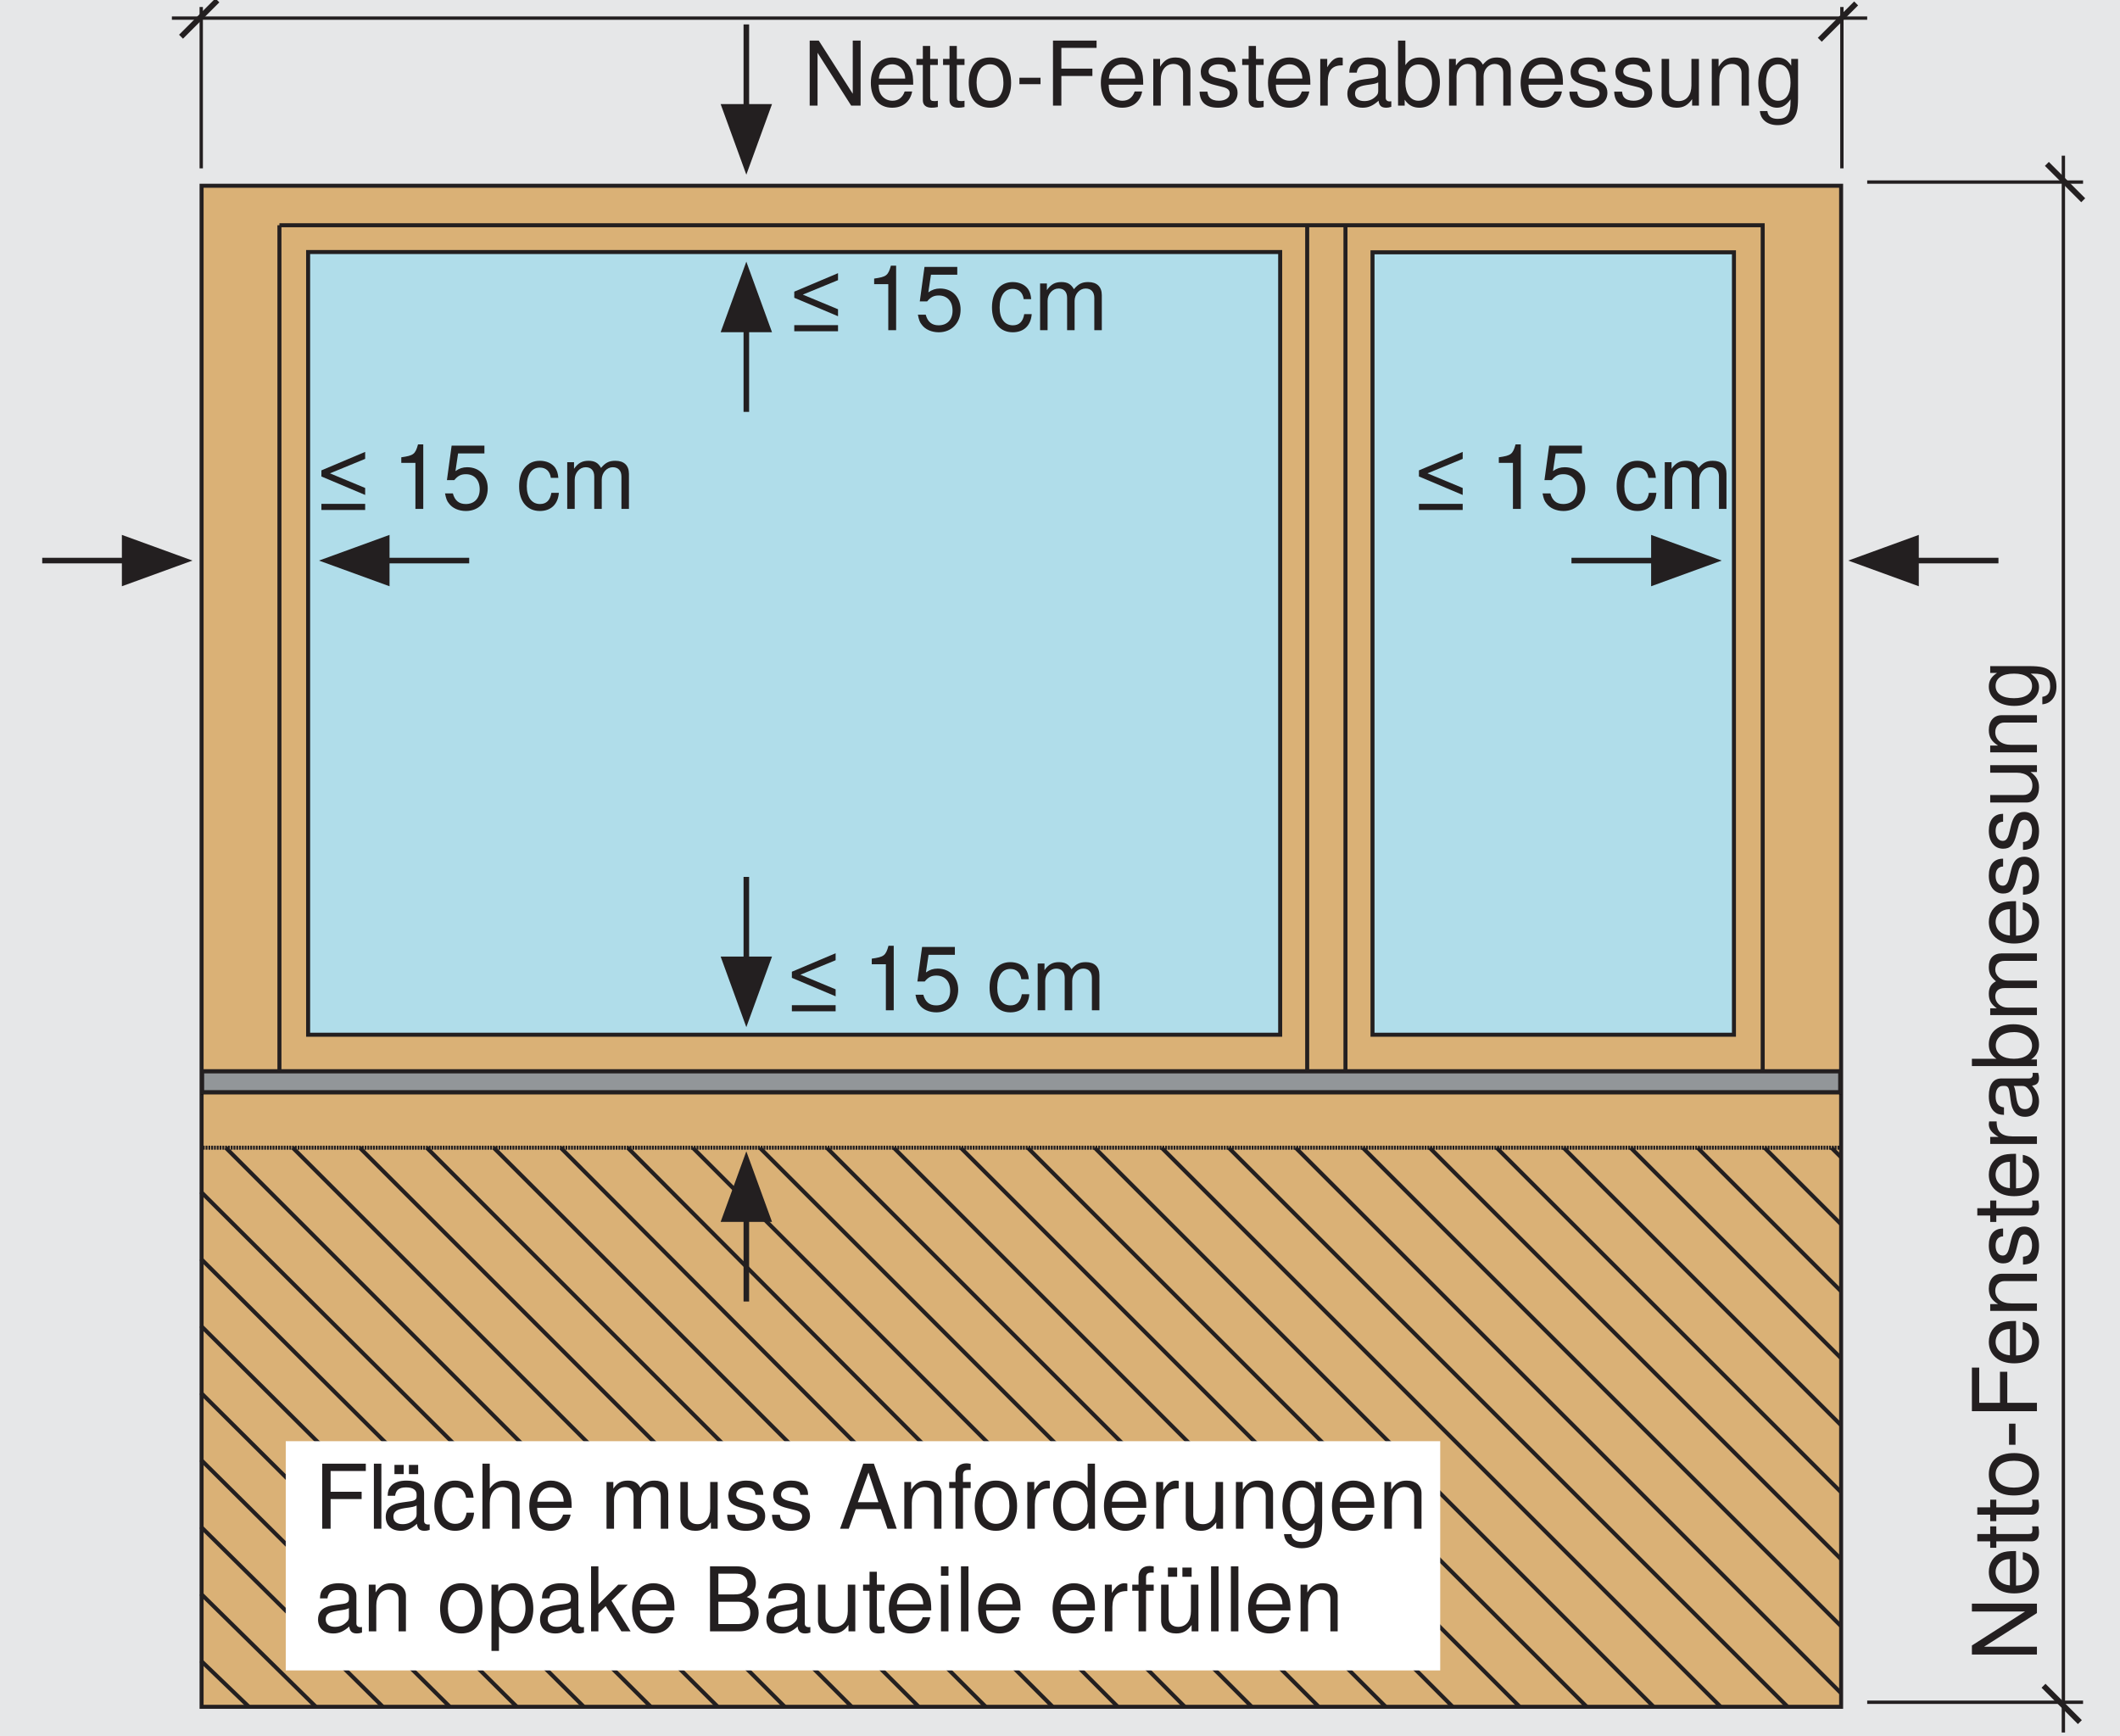
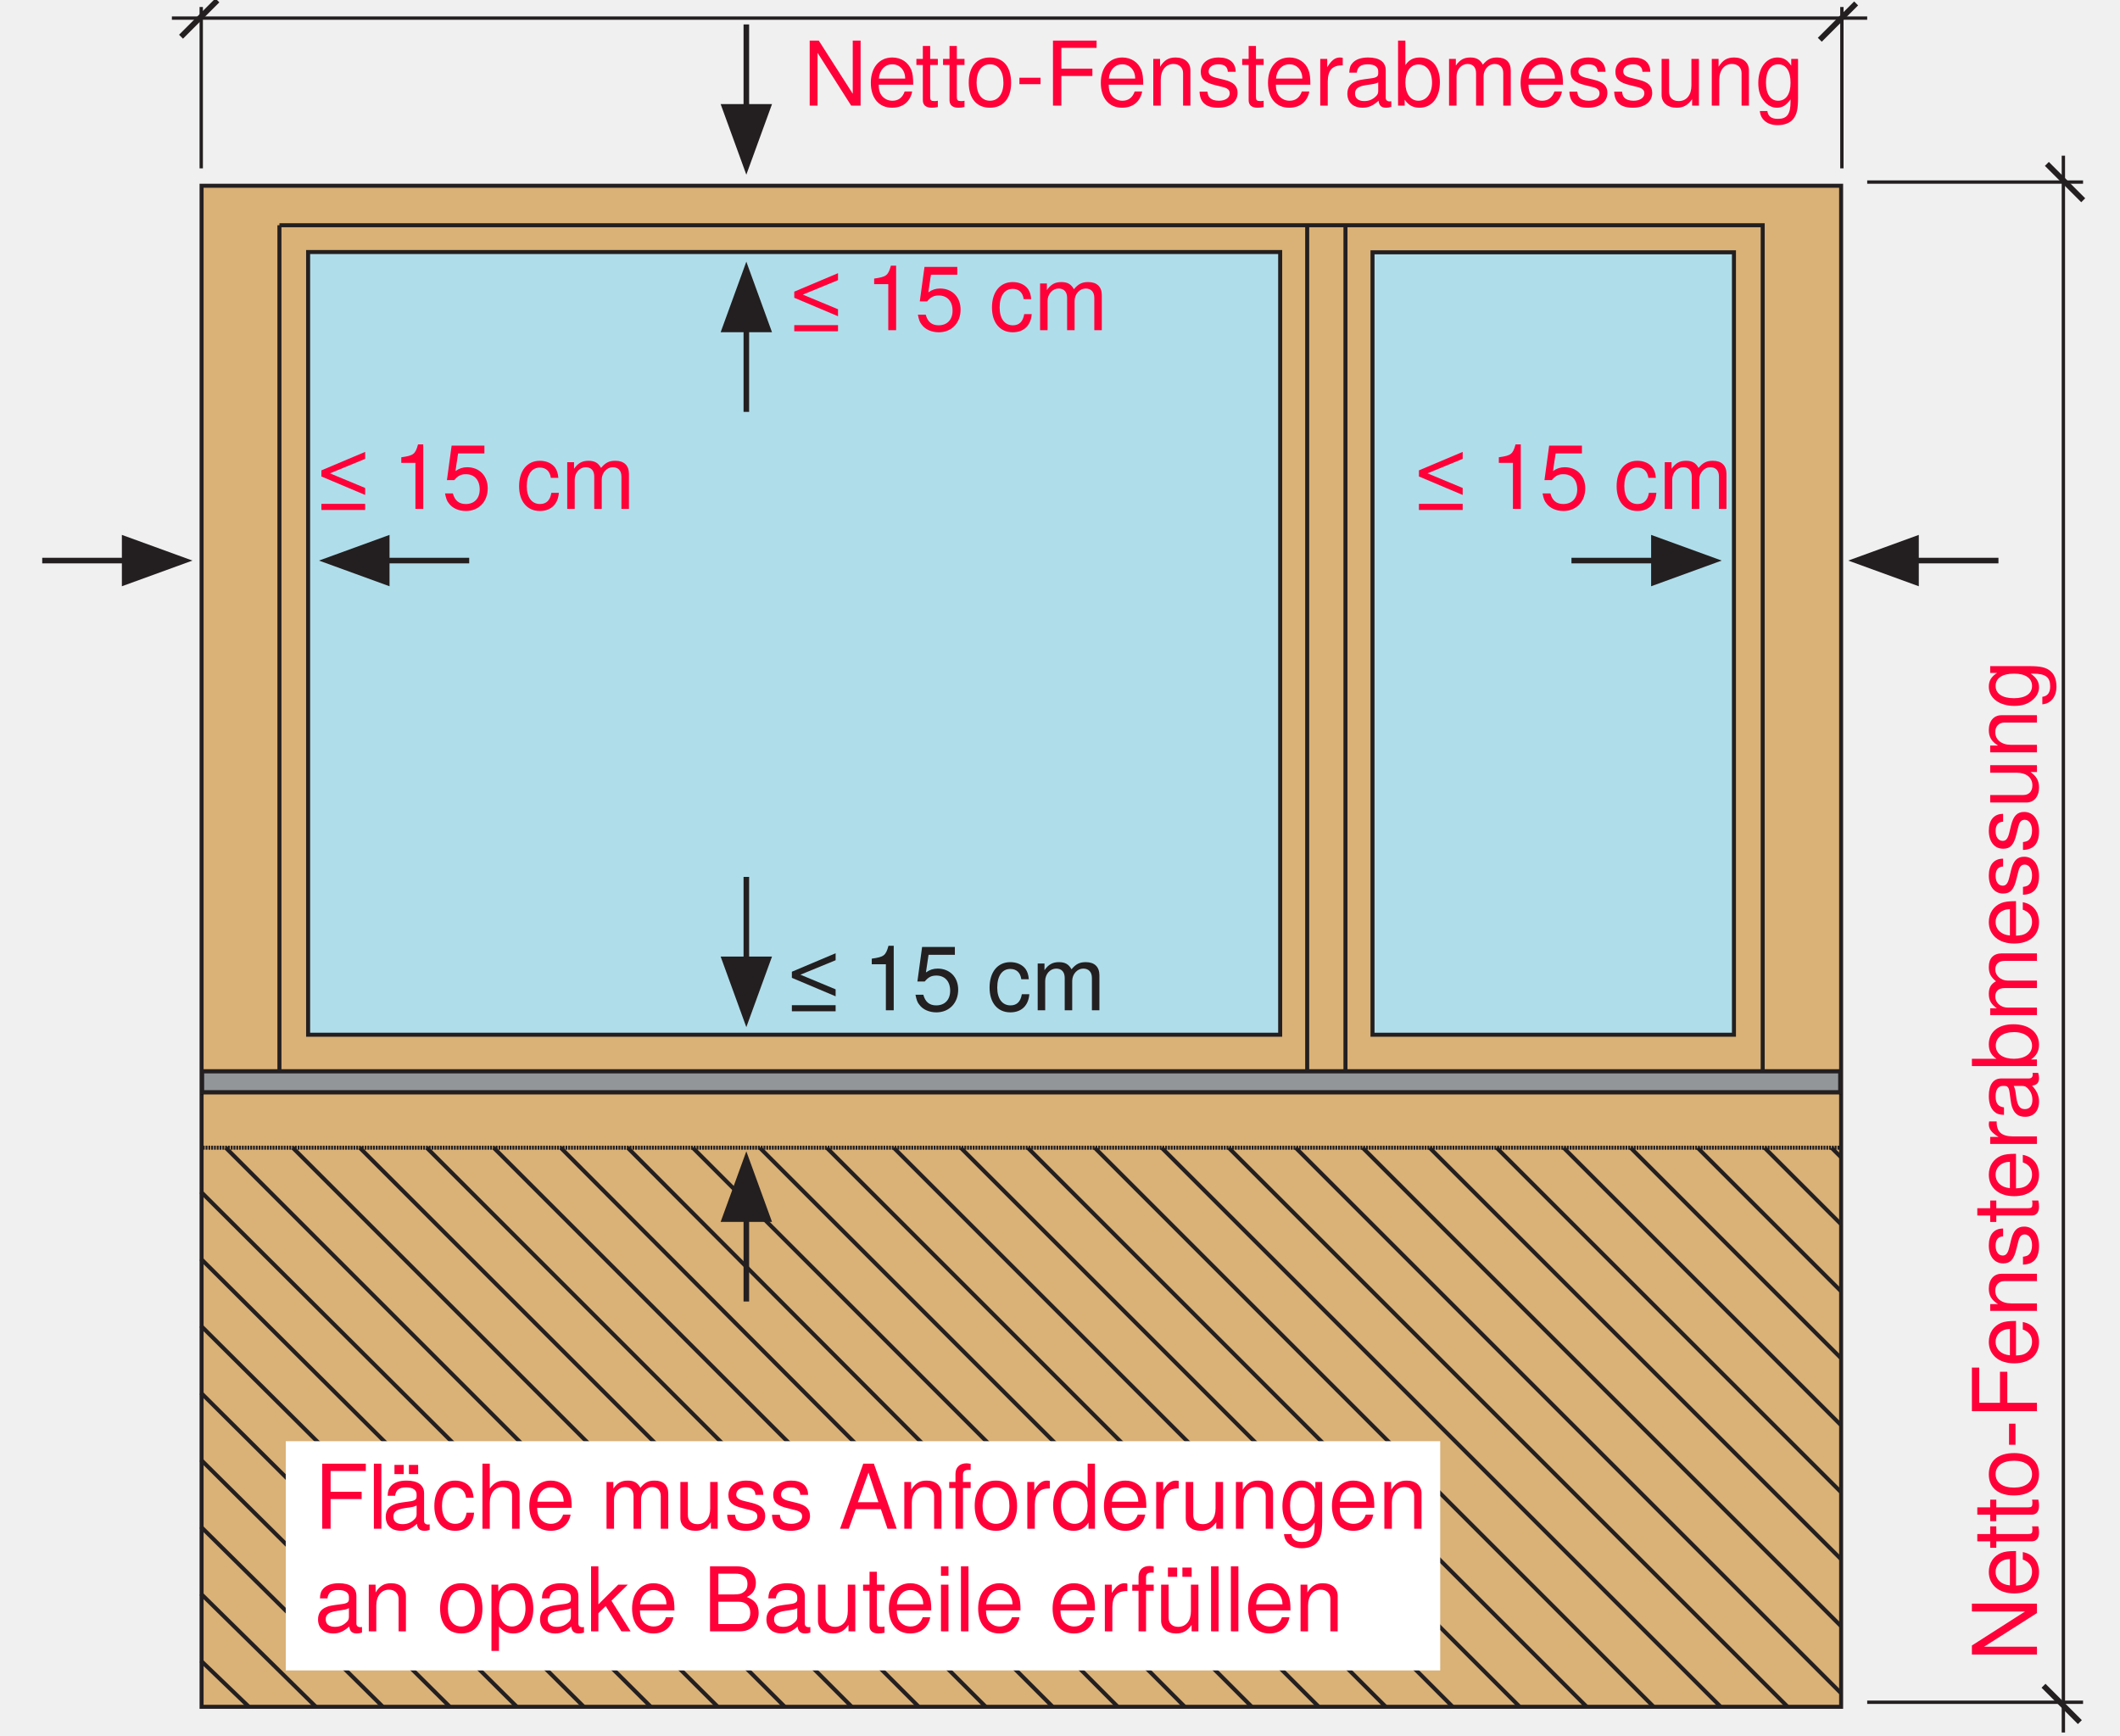
<svg xmlns="http://www.w3.org/2000/svg" width="100%" height="100%" viewBox="0 0 380 311" version="1.1" xml:space="preserve" style="fill-rule:evenodd;clip-rule:evenodd;stroke-miterlimit:10;">
  <g transform="matrix(1,0,0,1,-4277,-1225)">
    <g transform="matrix(2,0,0,2,4018.11,0)">
      <rect id="Page-4" x="0" y="0" width="595.276" height="841.89" style="fill:none;" />
      <g id="Page-41">
-         <g transform="matrix(1,0,0,1,0,538.58)">
-           <rect x="129.26" y="73.421" width="193.323" height="156.468" style="fill:rgb(230,231,232);" />
-         </g>
        <g>
          <clipPath id="_clip1">
            <rect x="147.331" y="628.966" width="147.299" height="136.668" clip-rule="nonzero" />
          </clipPath>
          <g clip-path="url(#_clip1)">
            <g transform="matrix(1,0,0,1,0,552.71)">
              <rect x="147.511" y="76.435" width="146.941" height="136.31" style="fill:rgb(218,177,118);" />
            </g>
            <g transform="matrix(1,0,0,1,0,552.709)">
              <rect x="147.511" y="76.435" width="146.941" height="136.311" style="fill:none;stroke:rgb(35,31,32);stroke-width:0.36px;" />
            </g>
            <g transform="matrix(1,0,0,1,147.621,715.351)">
              <path d="M0,0L146.865,0" style="fill:none;fill-rule:nonzero;stroke:rgb(35,31,32);stroke-width:0.36px;stroke-dasharray:0.17,0.08;" />
            </g>
            <g transform="matrix(1,0,0,1,147.456,632.685)">
              <path d="M0,75.814L146.998,75.814M99.143,0L99.143,75.814M7.032,0L139.966,0L139.966,75.814M7.032,75.814L7.032,0M102.573,0L102.573,75.814" style="fill:none;fill-rule:nonzero;stroke:rgb(35,31,32);stroke-width:0.36px;" />
            </g>
            <g transform="matrix(1,0,0,1,147.456,710.386)">
              <path d="M0,0L146.998,0" style="fill:none;fill-rule:nonzero;stroke:black;stroke-width:0.36px;" />
            </g>
            <g transform="matrix(1,0,0,1,294.455,764.588)">
              <path d="M0,-48.37L-0.859,-49.228M0,-42.367L-6.862,-49.228M0,-36.362L-12.864,-49.228M0,-30.361L-18.868,-49.228M0,-24.357L-24.872,-49.228M0,-18.354L-30.876,-49.228M0,-12.35L-36.88,-49.228M0,-6.346L-42.882,-49.228M0,-0.343L-48.885,-49.228M-4.804,0.858L-54.89,-49.228M-10.806,0.858L-60.893,-49.228M-16.81,0.858L-66.895,-49.228M-22.813,0.858L-72.899,-49.228M-28.817,0.858L-78.903,-49.228M-34.821,0.858L-84.906,-49.228M-40.823,0.858L-90.909,-49.228M-46.827,0.858L-96.913,-49.228M-52.83,0.858L-102.917,-49.228M-58.835,0.858L-108.748,-49.228M-64.837,0.858L-114.752,-49.228M-70.67,0.858L-120.755,-49.228M-76.672,0.858L-126.758,-49.228M-82.676,0.858L-132.762,-49.228M-88.679,0.858L-138.765,-49.228M-94.684,0.858L-144.769,-49.228M-100.687,0.858L-146.998,-45.283M-106.69,0.858L-146.998,-39.279M-112.693,0.858L-146.998,-33.277M-118.697,0.858L-146.998,-27.272M-124.701,0.858L-146.998,-21.27M-130.703,0.858L-146.998,-15.266M-136.707,0.858L-146.998,-9.263M-142.71,0.858L-146.998,-3.26" style="fill:none;fill-rule:nonzero;stroke:rgb(35,31,32);stroke-width:0.36px;" />
            </g>
            <g transform="matrix(1,0,0,1,0,498.423)">
              <rect x="157.06" y="136.663" width="87.118" height="70.141" style="fill:rgb(176,221,234);stroke:rgb(35,31,32);stroke-width:0.36px;" />
            </g>
            <g transform="matrix(1,0,0,1,0,498.45)">
              <rect x="252.452" y="136.662" width="32.394" height="70.116" style="fill:rgb(176,221,234);" />
            </g>
            <g transform="matrix(1,0,0,1,0,498.449)">
              <rect x="252.453" y="136.662" width="32.393" height="70.117" style="fill:none;stroke:rgb(35,31,32);stroke-width:0.36px;" />
            </g>
            <g transform="matrix(1,0,0,1,0,576.995)">
              <rect x="147.562" y="131.517" width="146.805" height="1.861" style="fill:rgb(146,150,153);stroke:rgb(35,31,32);stroke-width:0.36px;stroke-miterlimit:4;" />
            </g>
-             <text x="158.032px" y="658.107px" style="font-family:'Helvetica-Light', 'Helvetica', sans-serif;font-weight:300;font-size:8px;fill:rgb(35,31,32);">≤<tspan x="162.375px 164.4px 168.647px 172.895px 174.295px 178.543px " y="658.107px 658.107px 658.107px 658.107px 658.107px 658.107px "> 15 cm</tspan>
+             <text x="158.032px" y="658.107px" style="font-family:'Helvetica-Light', 'Helvetica', sans-serif;font-weight:300;font-size:8px;fill:rgb(255,0,57);">≤<tspan x="162.375px 164.4px 168.647px 172.895px 174.295px 178.543px " y="658.107px 658.107px 658.107px 658.107px 658.107px 658.107px "> 15 cm</tspan>
            </text>
-             <text x="200.409px" y="642.091px" style="font-family:'Helvetica-Light', 'Helvetica', sans-serif;font-weight:300;font-size:8px;fill:rgb(35,31,32);">≤<tspan x="204.753px 206.777px 211.025px 215.273px 216.673px 220.921px " y="642.091px 642.091px 642.091px 642.091px 642.091px 642.091px "> 15 cm</tspan>
+             <text x="200.409px" y="642.091px" style="font-family:'Helvetica-Light', 'Helvetica', sans-serif;font-weight:300;font-size:8px;fill:rgb(255,0,57);">≤<tspan x="204.753px 206.777px 211.025px 215.273px 216.673px 220.921px " y="642.091px 642.091px 642.091px 642.091px 642.091px 642.091px "> 15 cm</tspan>
            </text>
          </g>
        </g>
-         <text x="201.402px" y="621.965px" style="font-family:'Helvetica-Light', 'Helvetica', sans-serif;font-weight:300;font-size:8px;fill:rgb(35,31,32);">Ne<tspan x="211.466px 213.61px 215.754px 220.122px 222.706px 227.074px 231.442px 235.81px 239.73px 241.874px 246.242px 248.826px 253.194px 258.002px 264.586px 268.954px 272.874px 276.794px 281.162px " y="621.965px 621.965px 621.965px 621.965px 621.965px 621.965px 621.965px 621.965px 621.965px 621.965px 621.965px 621.965px 621.965px 621.965px 621.965px 621.965px 621.965px 621.965px 621.965px ">tto-Fensterabmessun</tspan>g</text>
+         <text x="201.402px" y="621.965px" style="font-family:'Helvetica-Light', 'Helvetica', sans-serif;font-weight:300;font-size:8px;fill:rgb(255,0,57);">Ne<tspan x="211.466px 213.61px 215.754px 220.122px 222.706px 227.074px 231.442px 235.81px 239.73px 241.874px 246.242px 248.826px 253.194px 258.002px 264.586px 268.954px 272.874px 276.794px 281.162px " y="621.965px 621.965px 621.965px 621.965px 621.965px 621.965px 621.965px 621.965px 621.965px 621.965px 621.965px 621.965px 621.965px 621.965px 621.965px 621.965px 621.965px 621.965px 621.965px ">tto-Fensterabmessun</tspan>g</text>
        <g transform="matrix(0,-1,1,0,0,0)">
-           <text x="-761.382px" y="312px" style="font-family:'Helvetica-Light', 'Helvetica', sans-serif;font-weight:300;font-size:8px;fill:rgb(35,31,32);">Ne<tspan x="-751.318px -749.174px -747.03px -742.662px -740.078px -735.71px -731.342px -726.974px -723.054px -720.91px -716.542px -713.958px -709.59px -704.782px -698.198px -693.83px -689.91px -685.99px -681.622px " y="312px 312px 312px 312px 312px 312px 312px 312px 312px 312px 312px 312px 312px 312px 312px 312px 312px 312px 312px ">tto-Fensterabmessun</tspan>g</text>
+           <text x="-761.382px" y="312px" style="font-family:'Helvetica-Light', 'Helvetica', sans-serif;font-weight:300;font-size:8px;fill:rgb(255,0,57);">Ne<tspan x="-751.318px -749.174px -747.03px -742.662px -740.078px -735.71px -731.342px -726.974px -723.054px -720.91px -716.542px -713.958px -709.59px -704.782px -698.198px -693.83px -689.91px -685.99px -681.622px " y="312px 312px 312px 312px 312px 312px 312px 312px 312px 312px 312px 312px 312px 312px 312px 312px 312px 312px 312px ">tto-Fensterabmessun</tspan>g</text>
        </g>
        <text x="200.197px" y="703.036px" style="font-family:'Helvetica-Light', 'Helvetica', sans-serif;font-weight:300;font-size:8px;fill:rgb(35,31,32);">≤<tspan x="204.541px 206.565px 210.813px 215.061px 216.461px 220.709px " y="703.036px 703.036px 703.036px 703.036px 703.036px 703.036px "> 15 cm</tspan>
        </text>
-         <text x="256.394px" y="658.107px" style="font-family:'Helvetica-Light', 'Helvetica', sans-serif;font-weight:300;font-size:8px;fill:rgb(35,31,32);">≤<tspan x="260.738px 262.762px 267.01px 271.258px 272.658px 276.906px " y="658.107px 658.107px 658.107px 658.107px 658.107px 658.107px "> 15 cm</tspan>
+         <text x="256.394px" y="658.107px" style="font-family:'Helvetica-Light', 'Helvetica', sans-serif;font-weight:300;font-size:8px;fill:rgb(255,0,57);">≤<tspan x="260.738px 262.762px 267.01px 271.258px 272.658px 276.906px " y="658.107px 658.107px 658.107px 658.107px 658.107px 658.107px "> 15 cm</tspan>
        </text>
        <g transform="matrix(1,0,0,1,162.763,662.736)">
          <path d="M0,0L8.733,0" style="fill:none;fill-rule:nonzero;stroke:rgb(35,31,32);stroke-width:0.5px;stroke-miterlimit:4;" />
        </g>
        <g transform="matrix(1,0,0,1,158.031,662.736)">
          <path d="M0,0L6.325,2.302L6.325,-2.302L0,0Z" style="fill:rgb(35,31,32);fill-rule:nonzero;" />
        </g>
        <g transform="matrix(1,0,0,1,299.818,662.736)">
          <path d="M0,0L8.733,0" style="fill:none;fill-rule:nonzero;stroke:rgb(35,31,32);stroke-width:0.5px;stroke-miterlimit:4;" />
        </g>
        <g transform="matrix(1,0,0,1,295.087,662.736)">
          <path d="M0,0L6.325,2.302L6.325,-2.302L0,0Z" style="fill:rgb(35,31,32);fill-rule:nonzero;" />
        </g>
        <g transform="matrix(0,-1,-1,0,200.7,695.45)">
          <path d="M-4.366,4.366L4.366,4.366" style="fill:none;fill-rule:nonzero;stroke:rgb(35,31,32);stroke-width:0.5px;stroke-miterlimit:4;" />
        </g>
        <g transform="matrix(1,0,0,1,196.333,698.222)">
          <path d="M0,6.325L2.302,0L-2.302,0L0,6.325Z" style="fill:rgb(35,31,32);fill-rule:nonzero;" />
        </g>
        <g transform="matrix(0,1,1,0,200.7,724.771)">
          <path d="M-4.366,-4.366L4.366,-4.366" style="fill:none;fill-rule:nonzero;stroke:rgb(35,31,32);stroke-width:0.5px;stroke-miterlimit:4;" />
        </g>
        <g transform="matrix(1,0,0,1,196.333,721.999)">
          <path d="M0,-6.325L-2.302,0L2.302,0L0,-6.325Z" style="fill:rgb(35,31,32);fill-rule:nonzero;" />
        </g>
        <g transform="matrix(0,1,1,0,200.7,645.047)">
          <path d="M-4.366,-4.366L4.366,-4.366" style="fill:none;fill-rule:nonzero;stroke:rgb(35,31,32);stroke-width:0.5px;stroke-miterlimit:4;" />
        </g>
        <g transform="matrix(1,0,0,1,196.333,642.274)">
          <path d="M0,-6.325L-2.302,0L2.302,0L0,-6.325Z" style="fill:rgb(35,31,32);fill-rule:nonzero;" />
        </g>
        <g transform="matrix(-1,0,0,1,133.229,662.736)">
          <path d="M-8.733,0L0,0" style="fill:none;fill-rule:nonzero;stroke:rgb(35,31,32);stroke-width:0.5px;stroke-miterlimit:4;" />
        </g>
        <g transform="matrix(1,0,0,1,146.693,662.736)">
          <path d="M0,0L-6.325,-2.302L-6.325,2.302L0,0Z" style="fill:rgb(35,31,32);fill-rule:nonzero;" />
        </g>
        <g transform="matrix(-1,0,0,1,270.284,662.736)">
          <path d="M-8.733,0L0,0" style="fill:none;fill-rule:nonzero;stroke:rgb(35,31,32);stroke-width:0.5px;stroke-miterlimit:4;" />
        </g>
        <g transform="matrix(1,0,0,1,283.748,662.736)">
          <path d="M0,0L-6.325,-2.302L-6.325,2.302L0,0Z" style="fill:rgb(35,31,32);fill-rule:nonzero;" />
        </g>
        <g transform="matrix(0,-1,-1,0,200.7,619.056)">
          <path d="M-4.366,4.366L4.366,4.366" style="fill:none;fill-rule:nonzero;stroke:rgb(35,31,32);stroke-width:0.5px;stroke-miterlimit:4;" />
        </g>
        <g transform="matrix(1,0,0,1,196.333,621.829)">
          <path d="M0,6.325L2.302,0L-2.302,0L0,6.325Z" style="fill:rgb(35,31,32);fill-rule:nonzero;" />
        </g>
        <g transform="matrix(1,0,0,1,0,661.959)">
          <rect x="155.055" y="79.694" width="103.465" height="20.543" style="fill:white;" />
        </g>
        <g transform="matrix(1,0,0,1,144.85,614.122)">
          <path d="M0,0L151.937,0" style="fill:none;fill-rule:nonzero;stroke:rgb(35,31,32);stroke-width:0.3px;stroke-miterlimit:4;" />
        </g>
        <g transform="matrix(0,1,1,0,385.024,697.106)">
          <path d="M-70.654,-70.654L70.654,-70.654" style="fill:none;fill-rule:nonzero;stroke:rgb(35,31,32);stroke-width:0.3px;stroke-miterlimit:4;" />
        </g>
        <g transform="matrix(-1,0,0,1,296.788,765.047)">
          <path d="M-19.346,0L0,0" style="fill:none;fill-rule:nonzero;stroke:rgb(35,31,32);stroke-width:0.3px;stroke-miterlimit:4;" />
        </g>
        <g transform="matrix(-1,0,0,1,296.788,628.816)">
          <path d="M-19.346,0L0,0" style="fill:none;fill-rule:nonzero;stroke:rgb(35,31,32);stroke-width:0.3px;stroke-miterlimit:4;" />
        </g>
        <g transform="matrix(0,-1,-1,0,301.748,620.358)">
          <path d="M-7.229,7.229L7.229,7.229" style="fill:none;fill-rule:nonzero;stroke:rgb(35,31,32);stroke-width:0.3px;stroke-miterlimit:4;" />
        </g>
        <g transform="matrix(0,-1,-1,0,154.709,620.358)">
          <path d="M-7.229,7.229L7.229,7.229" style="fill:none;fill-rule:nonzero;stroke:rgb(35,31,32);stroke-width:0.3px;stroke-miterlimit:4;" />
        </g>
        <g transform="matrix(0.707107,-0.707107,-0.707107,-0.707107,147.297,616.466)">
          <path d="M-0.675,1.629L3.932,1.629" style="fill:none;fill-rule:nonzero;stroke:rgb(35,31,32);stroke-width:0.5px;stroke-miterlimit:4;" />
        </g>
        <g transform="matrix(0.707107,-0.707107,-0.707107,-0.707107,294.168,616.739)">
          <path d="M-0.675,1.629L3.932,1.629" style="fill:none;fill-rule:nonzero;stroke:rgb(35,31,32);stroke-width:0.5px;stroke-miterlimit:4;" />
        </g>
        <g transform="matrix(-0.707107,-0.707107,-0.707107,0.707107,314.52,626.513)">
          <path d="M-3.932,1.629L0.675,1.629" style="fill:none;fill-rule:nonzero;stroke:rgb(35,31,32);stroke-width:0.5px;stroke-miterlimit:4;" />
        </g>
        <g transform="matrix(-0.707107,-0.707107,-0.707107,0.707107,314.22,762.894)">
          <path d="M-3.932,1.629L0.675,1.629" style="fill:none;fill-rule:nonzero;stroke:rgb(35,31,32);stroke-width:0.5px;stroke-miterlimit:4;" />
        </g>
        <g>
-           <text x="157.606px" y="749.496px" style="font-family:'Helvetica-Light', 'Helvetica', sans-serif;font-weight:300;font-size:8px;fill:rgb(35,31,32);">Fl<tspan x="163.67px 168.038px 172.406px 176.774px 181.142px 183.286px 189.87px 194.238px 198.158px 202.078px 204.222px 209.478px 213.846px 215.99px 220.358px 222.942px 227.75px 232.118px 234.702px 239.07px 243.438px 248.246px 252.614px " y="749.496px 749.496px 749.496px 749.496px 749.496px 749.496px 749.496px 749.496px 749.496px 749.496px 749.496px 749.496px 749.496px 749.496px 749.496px 749.496px 749.496px 749.496px 749.496px 749.496px 749.496px 749.496px 749.496px ">äche muss Anforderungen</tspan>
+           <text x="157.606px" y="749.496px" style="font-family:'Helvetica-Light', 'Helvetica', sans-serif;font-weight:300;font-size:8px;fill:rgb(255,0,57);">Fl<tspan x="163.67px 168.038px 172.406px 176.774px 181.142px 183.286px 189.87px 194.238px 198.158px 202.078px 204.222px 209.478px 213.846px 215.99px 220.358px 222.942px 227.75px 232.118px 234.702px 239.07px 243.438px 248.246px 252.614px " y="749.496px 749.496px 749.496px 749.496px 749.496px 749.496px 749.496px 749.496px 749.496px 749.496px 749.496px 749.496px 749.496px 749.496px 749.496px 749.496px 749.496px 749.496px 749.496px 749.496px 749.496px 749.496px 749.496px ">äche muss Anforderungen</tspan>
          </text>
-           <text x="157.606px" y="758.696px" style="font-family:'Helvetica-Light', 'Helvetica', sans-serif;font-weight:300;font-size:8px;fill:rgb(35,31,32);">a<tspan x="161.934px 166.262px 168.366px 172.694px 177.462px 181.79px 185.67px 189.998px 192.102px 197.318px 201.646px 205.974px 208.078px 212.406px 214.062px 215.718px 220.046px 222.15px 226.478px 229.022px 231.126px 235.454px 237.11px 238.766px 243.094px " y="758.696px 758.696px 758.696px 758.696px 758.696px 758.696px 758.696px 758.696px 758.696px 758.696px 758.696px 758.696px 758.696px 758.696px 758.696px 758.696px 758.696px 758.696px 758.696px 758.696px 758.696px 758.696px 758.696px 758.696px 758.696px ">n opake Bauteile erfüllen</tspan>
+           <text x="157.606px" y="758.696px" style="font-family:'Helvetica-Light', 'Helvetica', sans-serif;font-weight:300;font-size:8px;fill:rgb(255,0,57);">a<tspan x="161.934px 166.262px 168.366px 172.694px 177.462px 181.79px 185.67px 189.998px 192.102px 197.318px 201.646px 205.974px 208.078px 212.406px 214.062px 215.718px 220.046px 222.15px 226.478px 229.022px 231.126px 235.454px 237.11px 238.766px 243.094px " y="758.696px 758.696px 758.696px 758.696px 758.696px 758.696px 758.696px 758.696px 758.696px 758.696px 758.696px 758.696px 758.696px 758.696px 758.696px 758.696px 758.696px 758.696px 758.696px 758.696px 758.696px 758.696px 758.696px 758.696px 758.696px ">n opake Bauteile erfüllen</tspan>
          </text>
        </g>
      </g>
    </g>
  </g>
</svg>
